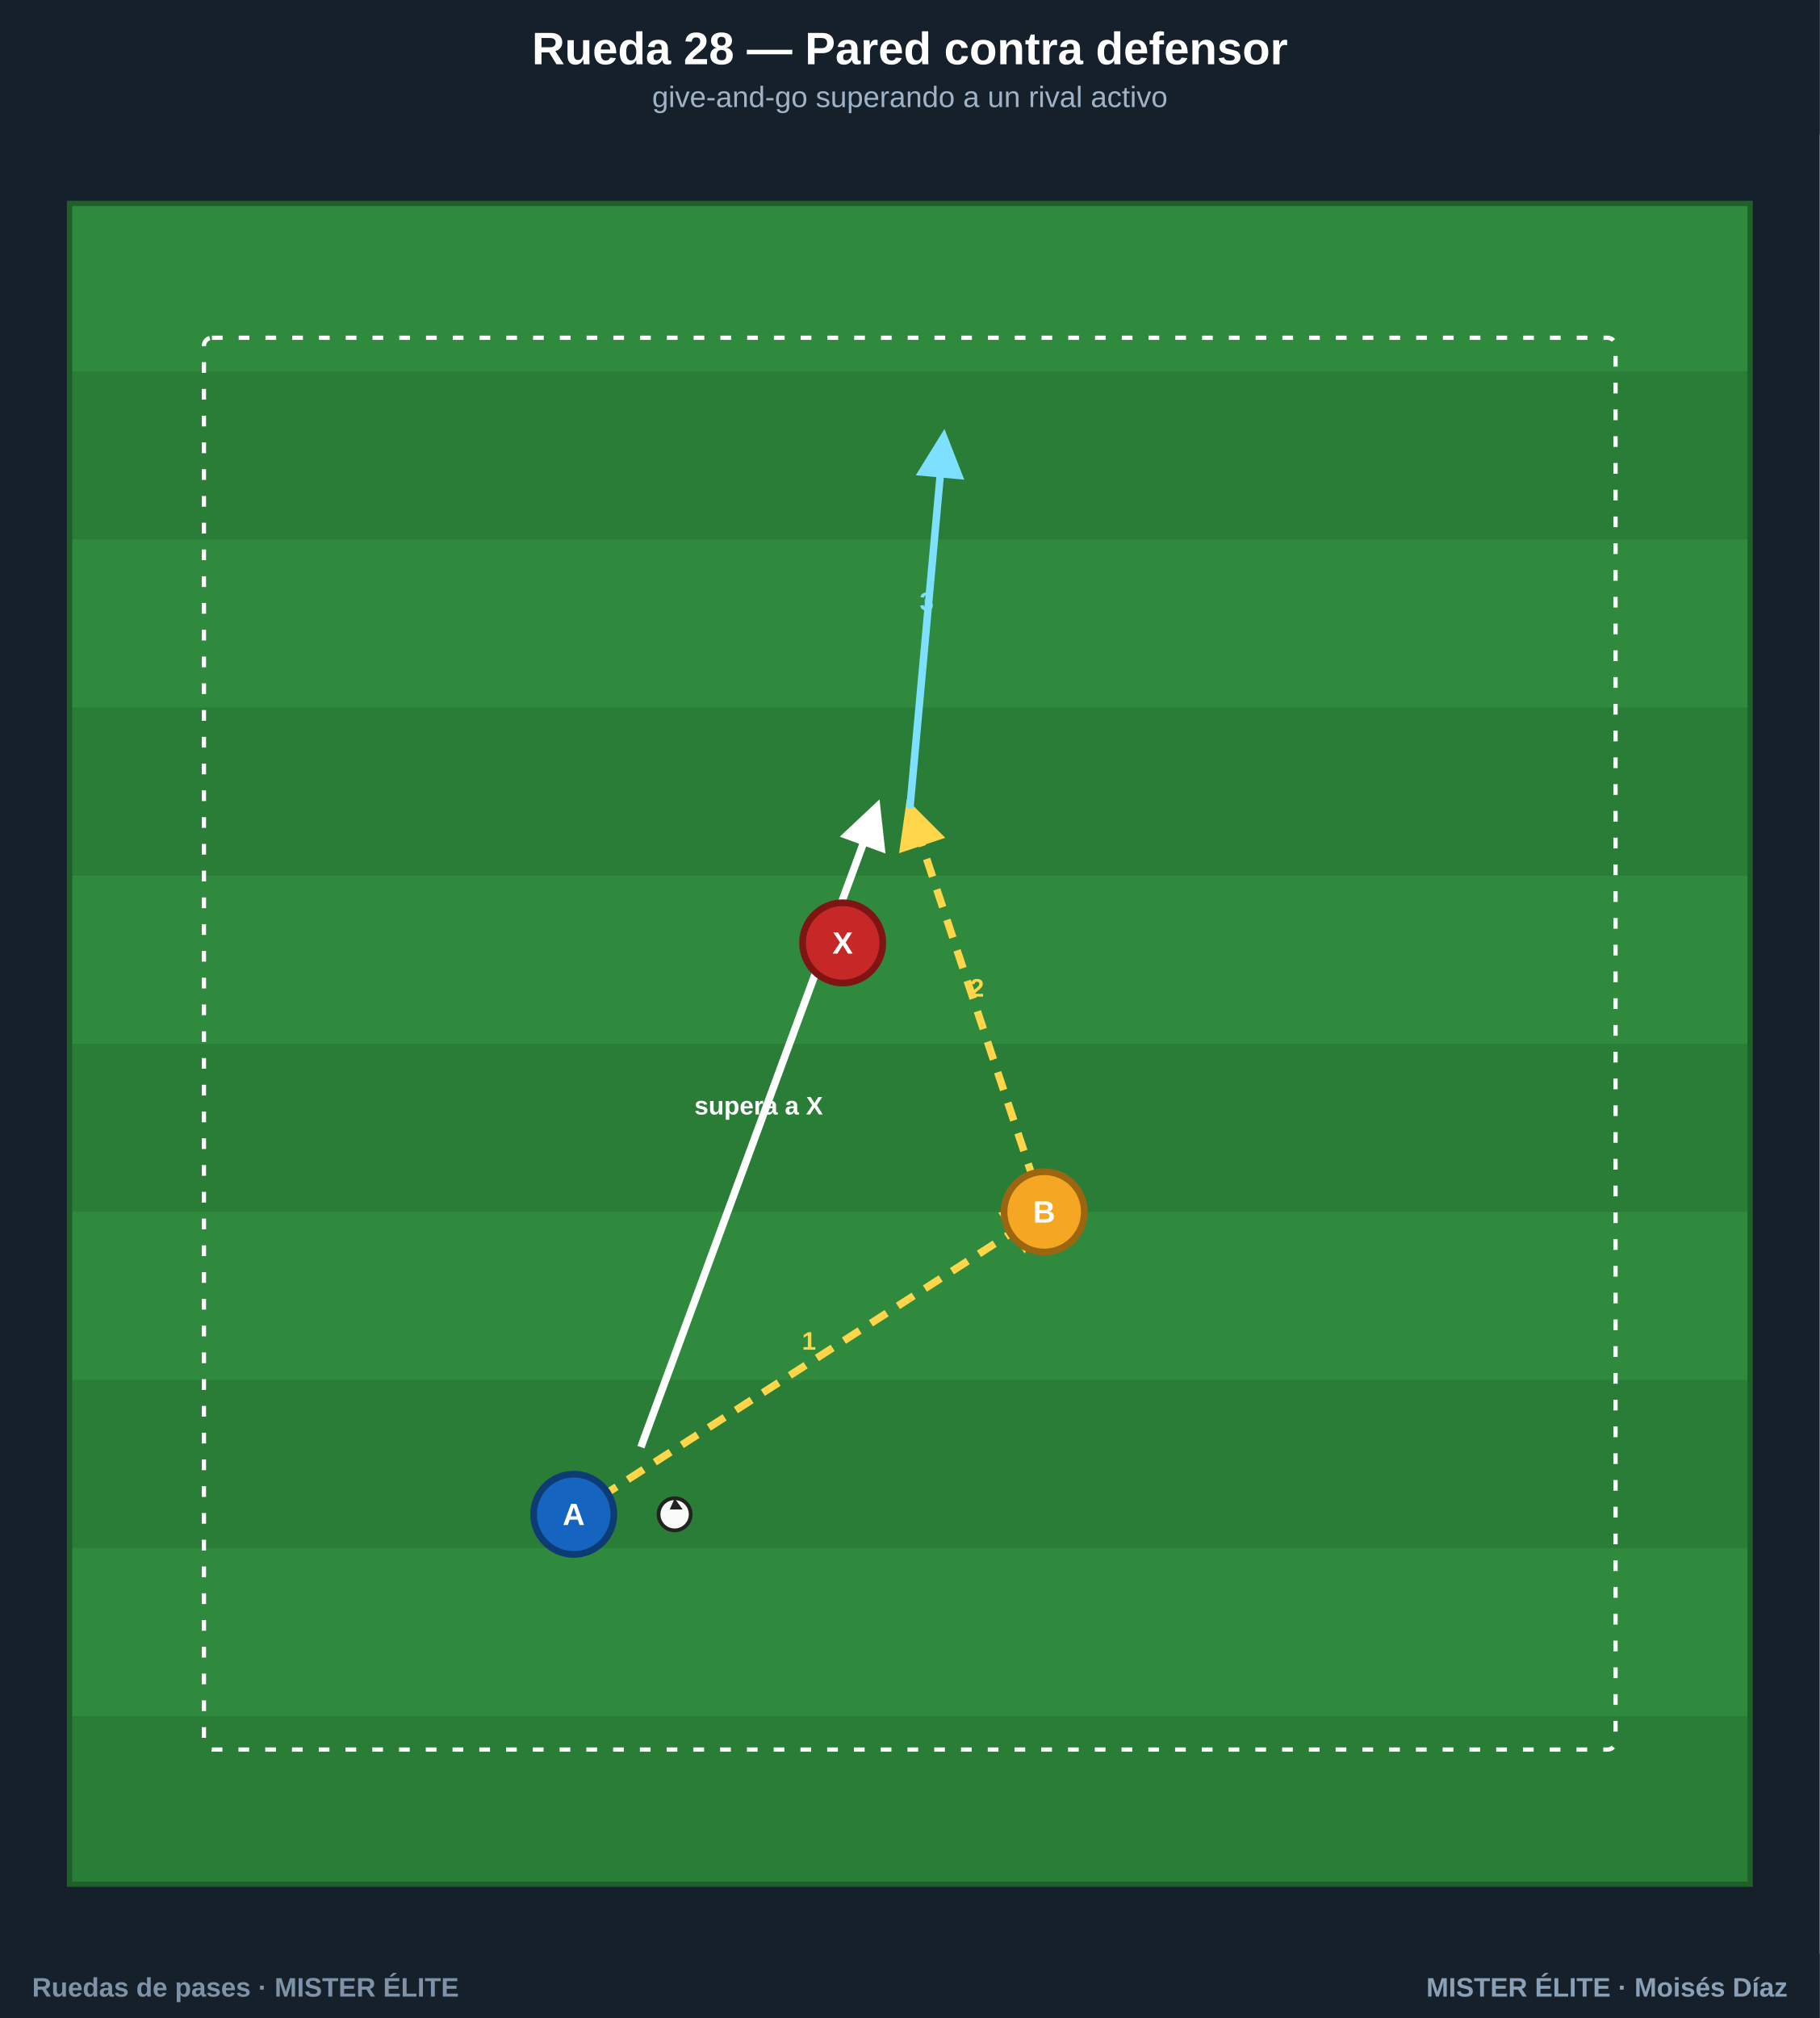
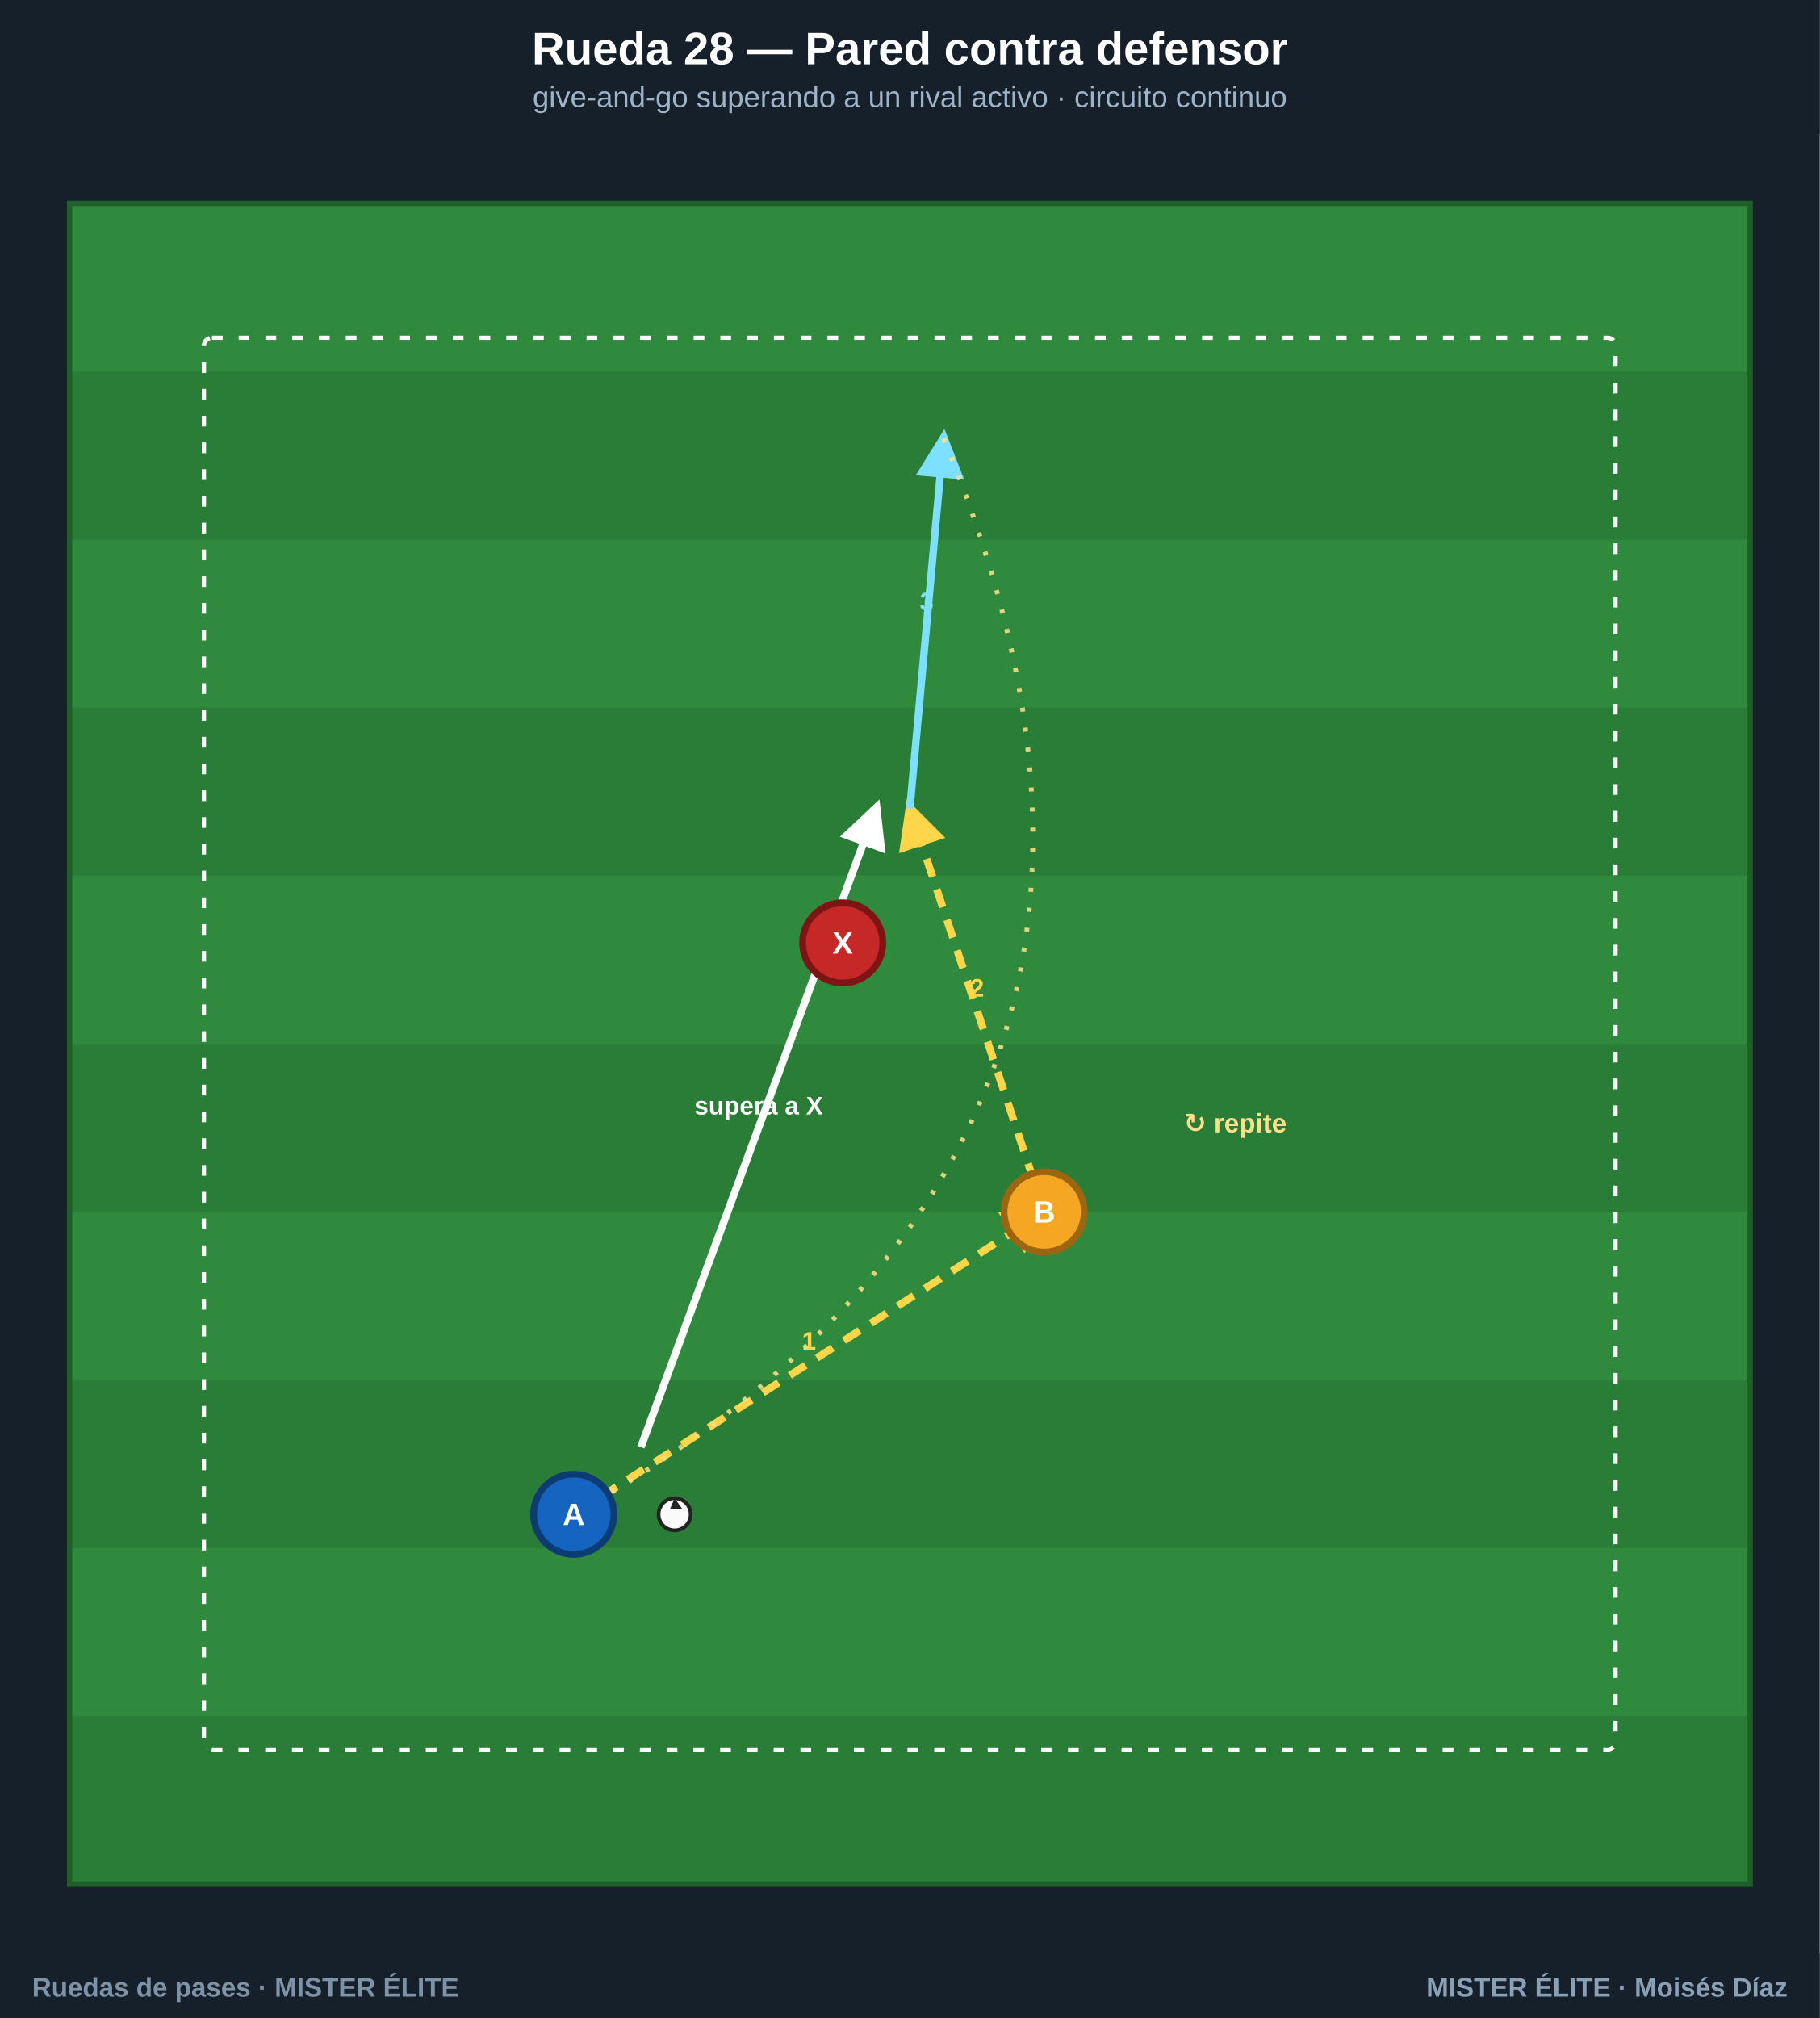
<svg xmlns="http://www.w3.org/2000/svg" viewBox="0 0 680 754" width="680" height="754" font-family="Segoe UI,Arial,sans-serif">
  <defs>
    <marker id="ah_pass" viewBox="0 0 10 10" refX="8" refY="5" markerWidth="6.5" markerHeight="6.5" orient="auto-start-reverse">
      <path d="M0,0 L10,5 L0,10 z" fill="#ffd54a" />
    </marker>
    <marker id="ah_run" viewBox="0 0 10 10" refX="8" refY="5" markerWidth="6.5" markerHeight="6.5" orient="auto-start-reverse">
      <path d="M0,0 L10,5 L0,10 z" fill="#ffffff" />
    </marker>
    <marker id="ah_drive" viewBox="0 0 10 10" refX="8" refY="5" markerWidth="6.5" markerHeight="6.5" orient="auto-start-reverse">
      <path d="M0,0 L10,5 L0,10 z" fill="#7ee0ff" />
    </marker>
    <marker id="ah_white" viewBox="0 0 10 10" refX="8" refY="5" markerWidth="6.5" markerHeight="6.5" orient="auto-start-reverse">
      <path d="M0,0 L10,5 L0,10 z" fill="#ffffff" />
+     </marker>
+     <marker id="ah_cycle" viewBox="0 0 10 10" refX="8" refY="5" markerWidth="6.5" markerHeight="6.5" orient="auto-start-reverse">
+       <path d="M0,0 L10,5 L0,10 z" fill="#ffe08a" />
    </marker>
  </defs>
  <rect x="0.0" y="0.0" width="680.0" height="754.0" fill="#15202b" />
  <rect x="26.0" y="76.0" width="628.0" height="63.3" fill="#2f8a3e" />
  <rect x="26.0" y="138.8" width="628.0" height="63.3" fill="#2a7d36" />
  <rect x="26.0" y="201.6" width="628.0" height="63.3" fill="#2f8a3e" />
  <rect x="26.0" y="264.4" width="628.0" height="63.3" fill="#2a7d36" />
  <rect x="26.0" y="327.2" width="628.0" height="63.3" fill="#2f8a3e" />
  <rect x="26.0" y="390.0" width="628.0" height="63.3" fill="#2a7d36" />
  <rect x="26.0" y="452.8" width="628.0" height="63.3" fill="#2f8a3e" />
  <rect x="26.0" y="515.6" width="628.0" height="63.3" fill="#2a7d36" />
  <rect x="26.0" y="578.4" width="628.0" height="63.3" fill="#2f8a3e" />
  <rect x="26.0" y="641.2" width="628.0" height="63.3" fill="#2a7d36" />
  <rect x="26.0" y="76.0" width="628.0" height="628.0" fill="none" stroke="#1f5f2a" stroke-width="2" />
  <rect x="0.0" y="0.0" width="680.0" height="50.0" fill="#15202b" />
  <text x="340.0" y="24.0" font-family="Segoe UI,Arial,sans-serif" font-size="17" font-weight="800" fill="#ffffff" text-anchor="middle">Rueda 28 — Pared contra defensor</text>
-   <text x="340.0" y="40.0" font-family="Segoe UI,Arial,sans-serif" font-size="11" font-weight="500" fill="#9fb3c8" text-anchor="middle">give-and-go superando a un rival activo</text>
+   <text x="340.0" y="40.0" font-family="Segoe UI,Arial,sans-serif" font-size="11" font-weight="500" fill="#9fb3c8" text-anchor="middle">give-and-go superando a un rival activo · circuito continuo</text>
  <rect x="0.0" y="730.0" width="680.0" height="24.0" fill="#15202b" />
  <text x="668.0" y="746.0" font-family="Segoe UI,Arial,sans-serif" font-size="10" font-weight="700" fill="#8aa0b6" text-anchor="end">MISTER ÉLITE · Moisés Díaz</text>
  <text x="12.0" y="746.0" font-family="Segoe UI,Arial,sans-serif" font-size="10" font-weight="600" fill="#7f93a8" text-anchor="start">Ruedas de pases · MISTER ÉLITE</text>
  <rect x="76.2" y="126.2" width="527.5" height="527.5" rx="3" fill="none" stroke="#ffffff" stroke-width="1.6" stroke-dasharray="4 6" />
  <line x1="214.4" y1="565.8" x2="390.2" y2="452.8" stroke="#ffd54a" stroke-width="2.8" stroke-dasharray="7 5" marker-end="url(#ah_pass)" />
  <text x="302.3" y="504.3" font-family="Segoe UI,Arial,sans-serif" font-size="9.5" font-weight="700" fill="#ffd54a" text-anchor="middle">1</text>
  <line x1="239.5" y1="540.7" x2="327.4" y2="302.1" stroke="#ffffff" stroke-width="2.8" marker-end="url(#ah_run)" />
  <text x="283.5" y="416.4" font-family="Segoe UI,Arial,sans-serif" font-size="9.5" font-weight="700" fill="#ffffff" text-anchor="middle">supera a X</text>
  <line x1="390.2" y1="452.8" x2="340.0" y2="302.1" stroke="#ffd54a" stroke-width="2.8" stroke-dasharray="7 5" marker-end="url(#ah_pass)" />
  <text x="365.1" y="372.4" font-family="Segoe UI,Arial,sans-serif" font-size="9.5" font-weight="700" fill="#ffd54a" text-anchor="middle">2</text>
  <line x1="340.0" y1="302.1" x2="352.6" y2="163.9" stroke="#7ee0ff" stroke-width="2.8" marker-end="url(#ah_drive)" />
  <text x="346.3" y="228.0" font-family="Segoe UI,Arial,sans-serif" font-size="9.5" font-weight="700" fill="#7ee0ff" text-anchor="middle">3</text>
+   <path d="M352.6,163.9 Q461.6,426.1 214.4,565.8" fill="none" stroke="#ffe08a" stroke-width="1.8" stroke-dasharray="1.5 6" opacity="0.85" marker-end="url(#ah_cycle)" />
+   <text x="461.6" y="423.1" font-family="Segoe UI,Arial,sans-serif" font-size="10" font-weight="800" fill="#ffe08a" text-anchor="middle">↻ repite</text>
  <g>
    <circle cx="214.4" cy="565.8" r="15" fill="#1565c0" stroke="#0d3c75" stroke-width="2.5" />
    <text x="214.4" y="569.8" font-family="Segoe UI,Arial" font-size="11.5" font-weight="800" fill="#fff" text-anchor="middle">A</text>
  </g>
  <g>
    <circle cx="390.2" cy="452.8" r="15" fill="#f5a623" stroke="#9c6510" stroke-width="2.5" />
    <text x="390.2" y="456.8" font-family="Segoe UI,Arial" font-size="11.5" font-weight="800" fill="#fff" text-anchor="middle">B</text>
  </g>
  <g>
    <circle cx="314.9" cy="352.3" r="15" fill="#c62828" stroke="#7f1414" stroke-width="2.5" />
    <text x="314.9" y="356.3" font-family="Segoe UI,Arial" font-size="11.5" font-weight="800" fill="#fff" text-anchor="middle">X</text>
  </g>
  <circle cx="252.1" cy="565.8" r="6.0" fill="#fafafa" stroke="#222" stroke-width="1.4" />
  <path d="M252.1,559.8 l3.0,4.2 l-4.8,0 z" fill="#222" />
</svg>
